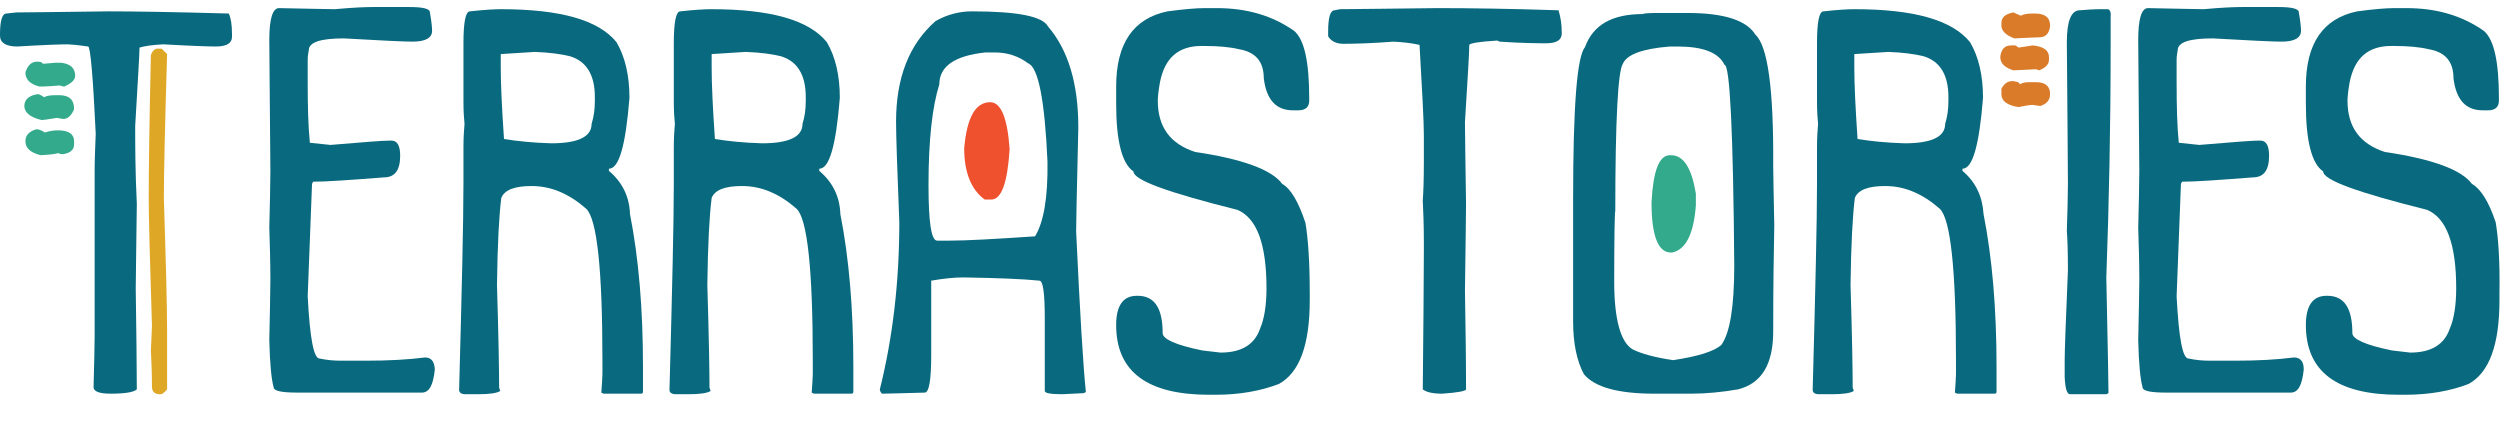
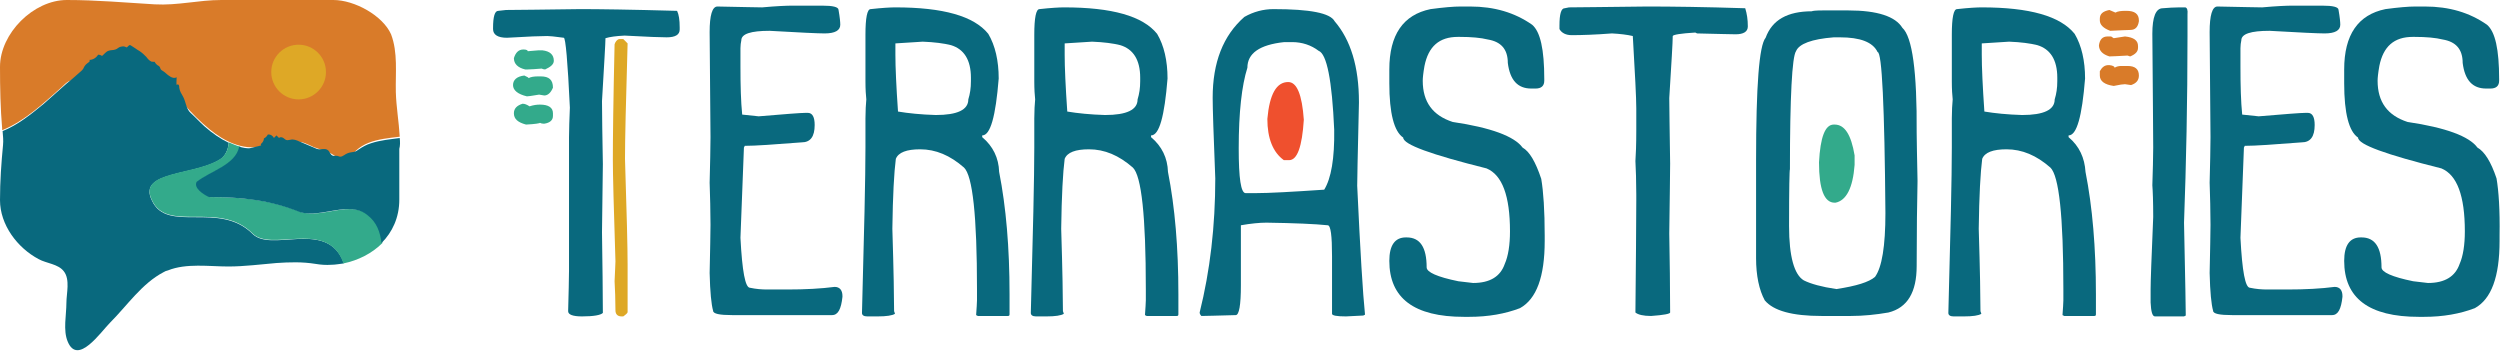
- <svg xmlns="http://www.w3.org/2000/svg" version="1.1" id="Layer_1" x="0px" y="0px" viewBox="0 0 462.3 80.8" style="enable-background:new 0 0 462.3 80.8;" xml:space="preserve">
+ <svg xmlns="http://www.w3.org/2000/svg" version="1.1" id="Layer_1" x="0px" y="0px" viewBox="0 0 576 80.8" style="enable-background:new 0 0 576 80.8;" xml:space="preserve">
  <style type="text/css">
	.st0{fill:#09697E;}
	.st1{fill:#33AA8B;}
	.st2{fill:#DEA826;}
	.st3{fill:#EF502E;}
	.st4{fill:#D97B29;}
</style>
  <g>
-     <path class="st0" d="M20,2.1C11.4,2.2,5.7,2.3,3,2.3L1.2,2.5C0.4,2.5,0,3.8,0,6.4v0.2c0,1.3,1.1,2,3.2,2c4.9-0.3,8-0.4,9.3-0.4   c0.4,0,1.7,0.1,3.8,0.4c0.4,0,0.9,5.4,1.4,16.1c-0.1,2.6-0.2,5-0.2,6.9v30.7c0,2-0.1,5.1-0.2,9.3c0,0.8,1.1,1.2,3.2,1.2   c2.7,0,4.3-0.3,4.8-0.8c0-4.8-0.1-11-0.2-18.6c0-1.6,0.1-6.8,0.2-15.7C25,31.5,25,26.6,25,23.3c0.5-8.6,0.8-13.4,0.8-14.5   c1-0.3,2.4-0.5,4.4-0.6c5.3,0.3,8.6,0.4,9.7,0.4c2,0,3-0.6,3-1.8V6.3c0-1.7-0.2-3-0.6-3.8C31.6,2.2,24.2,2.1,20,2.1z" />
-     <path class="st1" d="M10.7,24.1c-0.7,0-1.5,0.1-2.4,0.4c-0.6-0.4-1.1-0.6-1.6-0.6c-1.3,0.4-2,1.1-2,2.2c0,1.3,0.9,2.1,2.8,2.6   c2.1-0.1,3.2-0.3,3.2-0.4c0.2,0.1,0.5,0.2,0.8,0.2h0.2c1.3-0.2,2-0.8,2-1.8v-0.6C13.7,24.8,12.7,24.1,10.7,24.1z" />
-     <path class="st2" d="M29.9,9h-1c-0.5,0.2-0.8,0.6-1,1.2c-0.3,13-0.4,21.8-0.4,26.6c0,3.2,0.2,11,0.6,23.4c0,0.6-0.1,2.1-0.2,4.6   c0.1,1.9,0.2,4.2,0.2,6.7c0,0.9,0.5,1.4,1.4,1.4h0.4c0.7-0.5,1-0.8,1-1V61c0-3.9-0.2-12-0.6-24.4c0-4.2,0.2-13.1,0.6-26.6L29.9,9z" />
-     <path class="st1" d="M10.9,17.6h-0.6c-0.9,0-1.7,0.1-2.2,0.4c0-0.1-0.3-0.3-1-0.6c-1.7,0.2-2.6,1-2.6,2.2c0,1.2,1.1,2.1,3.2,2.6   c0.2,0,1.1-0.1,2.8-0.4l1.2,0.2c0.8,0,1.5-0.6,2-1.8C13.7,18.4,12.8,17.6,10.9,17.6z" />
-     <path class="st1" d="M11.3,11.6h-1l-2.4,0.2c0-0.2-0.3-0.4-1-0.4c-1.1,0-1.8,0.7-2.2,2c0,1.3,0.9,2.2,2.6,2.6h0.6   c0.8,0,1.8-0.1,3.2-0.2c0.2,0.1,0.5,0.2,0.8,0.2c1.3-0.6,2-1.2,2-2C13.9,12.6,13,11.8,11.3,11.6z" />
-     <path class="st0" d="M78.6,66.1c-3.1,0.4-6.7,0.6-10.9,0.6h-4.6c-1.3,0-2.6-0.1-4-0.4c-1.1,0-1.8-3.8-2.2-11.5L57.7,34l0.2-0.4   c2.4,0,6.7-0.3,13.1-0.8c2,0,3-1.3,3-4c0-1.8-0.5-2.8-1.6-2.8H72c-1.2,0-4.9,0.3-10.9,0.8l-3.8-0.4c-0.3-3-0.4-6.7-0.4-11.1v-4.2   c0-0.7,0.1-1.3,0.2-1.8c0-1.5,2.2-2.2,6.5-2.2c6.9,0.4,11.2,0.6,12.7,0.6c2.4,0,3.6-0.7,3.6-2c0-0.6-0.1-1.7-0.4-3.4   c0-0.7-1.3-1-3.8-1H69c-1.5,0-3.8,0.1-7.1,0.4c-1.3,0-4.8-0.1-10.3-0.2c-1.2,0-1.8,2-1.8,5.9c0,2.3,0.1,10.4,0.2,24.2   c0,2.6-0.1,6.1-0.2,10.5c0.1,3.2,0.2,6.4,0.2,9.7c0,2.2-0.1,5.9-0.2,11.1c0.1,4.4,0.4,7.3,0.8,8.7c0,0.7,1.5,1,4.4,1h23   c1.4,0,2.1-1.4,2.4-4.2v-0.2C80.3,66.9,79.8,66.1,78.6,66.1z" />
-     <path class="st0" d="M112.6,31.6v-0.4c1.9,0,3.1-4.4,3.8-13.1c0-4.1-0.8-7.6-2.4-10.3c-3.3-4.1-10.4-6.1-21.4-6.1   c-1.1,0-3,0.1-5.7,0.4c-0.8,0-1.2,2-1.2,5.9v10.7c0,1.9,0.1,3.3,0.2,4.2c-0.1,1.1-0.2,2.6-0.2,4.4V34c0,6.9-0.3,19.6-0.8,38.1   c0,0.5,0.4,0.8,1.2,0.8h2.4c2,0,3.4-0.2,4-0.6c0-0.1-0.1-0.3-0.2-0.6c0-2.9-0.1-9.3-0.4-19c0.1-7.7,0.4-13,0.8-16.1   c0.6-1.5,2.5-2.2,5.6-2.2c3.6,0,6.9,1.4,10.1,4.2c2,1.9,3,11.2,3,28v2.6c0,0.7-0.1,1.8-0.2,3.4l0.4,0.2h6.9c0.3,0,0.4-0.1,0.4-0.4   v-4.6c0-10.7-0.8-20.1-2.4-28.2C116.4,36.4,115.1,33.7,112.6,31.6z M110,18.7c0,1.6-0.2,2.9-0.6,4.2c0,2.4-2.5,3.6-7.5,3.6   c-3.4-0.1-6.3-0.4-8.7-0.8c-0.4-5.8-0.6-10.2-0.6-13.1V10l6.3-0.4c2.7,0.1,4.9,0.4,6.5,0.8c3,0.9,4.6,3.4,4.6,7.5V18.7z" />
-     <path class="st0" d="M151.5,31.6v-0.4c1.9,0,3.1-4.4,3.8-13.1c0-4.1-0.8-7.6-2.4-10.3c-3.3-4.1-10.4-6.1-21.4-6.1   c-1.1,0-3,0.1-5.7,0.4c-0.8,0-1.2,2-1.2,5.9v10.7c0,1.9,0.1,3.3,0.2,4.2c-0.1,1.1-0.2,2.6-0.2,4.4V34c0,6.9-0.3,19.6-0.8,38.1   c0,0.5,0.4,0.8,1.2,0.8h2.4c2,0,3.4-0.2,4-0.6c0-0.1-0.1-0.3-0.2-0.6c0-2.9-0.1-9.3-0.4-19c0.1-7.7,0.4-13,0.8-16.1   c0.6-1.5,2.5-2.2,5.6-2.2c3.6,0,6.9,1.4,10.1,4.2c2,1.9,3,11.2,3,28v2.6c0,0.7-0.1,1.8-0.2,3.4l0.4,0.2h6.9c0.3,0,0.4-0.1,0.4-0.4   v-4.6c0-10.7-0.8-20.1-2.4-28.2C155.3,36.4,154,33.7,151.5,31.6z M149,18.7c0,1.6-0.2,2.9-0.6,4.2c0,2.4-2.5,3.6-7.5,3.6   c-3.4-0.1-6.3-0.4-8.7-0.8c-0.4-5.8-0.6-10.2-0.6-13.1V10l6.3-0.4c2.7,0.1,4.9,0.4,6.5,0.8c3,0.9,4.6,3.4,4.6,7.5V18.7z" />
-     <path class="st3" d="M183.1,18.9c-2.7,0-4.3,2.8-4.8,8.5c0,4.5,1.3,7.7,3.8,9.5h1.2c1.9,0,3-3.1,3.4-9.3   C186.3,21.8,185.1,18.9,183.1,18.9z" />
-     <path class="st0" d="M199.4,23.7v-0.2c0-8.1-1.9-14.3-5.6-18.6c-1-1.9-5.7-2.8-14.1-2.8c-2.3,0-4.6,0.6-6.7,1.8   c-4.9,4.3-7.3,10.5-7.3,18.6c0,2.4,0.2,8.6,0.6,18.6c0,11-1.2,21.3-3.6,30.9c0,0.2,0.1,0.5,0.4,0.8c1.2,0,3.8-0.1,7.9-0.2   c0.8,0,1.2-2.3,1.2-6.9V51.9c2.3-0.4,4.3-0.6,5.9-0.6c6.5,0.1,11.2,0.3,14.1,0.6c0.7,0,1,2.4,1,7.1v13.3c0,0.4,1.1,0.6,3.2,0.6   c0.4,0,1.7-0.1,4-0.2l0.4-0.2c-0.5-4.8-1.1-14.7-1.8-29.7C199,42.1,199.1,35.8,199.4,23.7z M191.4,43.7c-7.4,0.5-12.7,0.8-15.9,0.8   h-2.2c-1.1,0-1.6-3.4-1.6-10.3c0-8.3,0.7-14.5,2-18.6c0-3.3,2.8-5.3,8.5-5.9h1.8c2.3,0,4.4,0.7,6.1,2c1.9,0.7,3.1,6.8,3.6,18.2   C193.8,36.5,193,41.1,191.4,43.7z" />
-     <path class="st0" d="M237.1,34c-1.9-2.6-7.3-4.6-16.1-5.9c-4.6-1.5-6.9-4.6-6.9-9.5c0-0.6,0.1-1.7,0.4-3.4c0.9-4.5,3.4-6.7,7.7-6.7   h0.4c2.7,0,4.9,0.2,6.5,0.6c3,0.5,4.6,2.2,4.6,5.4c0.5,4,2.3,5.9,5.4,5.9h1c1.3,0,2-0.6,2-1.8v-0.4c0-6.8-0.9-10.9-2.8-12.5   c-4-2.8-8.7-4.2-14.3-4.2h-2.2c-1.6,0-3.9,0.2-6.9,0.6c-6.3,1.3-9.5,5.9-9.5,13.9v3.2c0,6.9,1.1,11.1,3.2,12.5   c0,1.6,6.4,3.9,19.2,7.1c3.6,1.5,5.4,6.3,5.4,14.5c0,3.1-0.4,5.7-1.2,7.5c-1,2.9-3.4,4.4-7.3,4.4l-3.4-0.4c-4.9-1-7.3-2.1-7.3-3.2   c0-4.6-1.5-6.9-4.6-6.9h-0.2c-2.5,0-3.8,1.8-3.8,5.4c0,8.6,5.7,12.9,17.2,12.9h1.2c4.4,0,8.3-0.7,11.7-2c3.8-2.1,5.7-7.2,5.7-15.5   v-1.2c0-5.8-0.3-10.2-0.8-13.1C240.1,37.3,238.7,34.9,237.1,34z" />
-     <path class="st0" d="M265.8,1.5c-9.7,0.1-15.7,0.2-18,0.2l-1,0.2c-0.8,0-1.2,1.3-1.2,4v0.8c0.5,0.9,1.5,1.4,2.8,1.4   c2.3,0,5.4-0.1,9.3-0.4c1.9,0.1,3.5,0.3,4.8,0.6c0.5,8.7,0.8,14.2,0.8,16.7V30c0,3.4-0.1,5.7-0.2,7.1c0.1,2,0.2,4.6,0.2,7.7v1.4   c0,5.9-0.1,14.5-0.2,25.8c0.6,0.5,1.8,0.8,3.6,0.8c2.9-0.2,4.4-0.5,4.4-0.8c0-5.9-0.1-12-0.2-18.2c0.1-8.4,0.2-13.7,0.2-16.1   c-0.1-7.7-0.2-12.8-0.2-15.1c0.5-8.1,0.8-12.9,0.8-14.3c0.1-0.3,1.8-0.6,5.2-0.8l0.4,0.2C281.7,8,284.7,8,286,8   c1.8,0,2.8-0.6,2.8-1.8V6.1c0-1.6-0.2-2.9-0.6-4.2C279,1.6,271.5,1.5,265.8,1.5z" />
-     <path class="st0" d="M324.6,6.4c-1.6-2.6-5.7-4-12.5-4h-5.7c-1.7,0-2.6,0.1-2.6,0.2c-5.7,0-9.2,2-10.7,6.1   c-1.5,1.8-2.2,11.1-2.2,28.2v22.6c0,4,0.7,7.3,2,9.7c2,2.4,6.3,3.6,13.1,3.6h6.7c2.9,0,5.8-0.3,8.7-0.8c4.4-1.1,6.5-4.7,6.5-10.7   c0-8.2,0.1-14.7,0.2-19.6c-0.1-5.6-0.2-9.3-0.2-11.1C328,16.5,326.9,8.5,324.6,6.4z M318.3,63.8c-1.4,1.2-4.3,2.1-8.9,2.8   c-3.4-0.5-5.9-1.2-7.5-2c-2.2-1.3-3.4-5.5-3.4-12.5c0-8.7,0.1-13.1,0.2-13.1c0-16.8,0.5-25.9,1.4-27.2c0.7-1.7,3.6-2.8,8.7-3.2h1.4   c4.7,0,7.6,1.1,8.7,3.4c1,0,1.6,12.4,1.8,37.1C320.7,56.7,319.9,61.6,318.3,63.8z" />
-     <path class="st1" d="M309,28.7h-0.2c-2,0-3.1,2.9-3.4,8.7c0,6.2,1.2,9.3,3.6,9.3h0.2c2.5-0.5,4-3.4,4.4-8.7v-2.2   C312.8,31,311.3,28.7,309,28.7z" />
-     <path class="st0" d="M362.9,31.6v-0.4c1.9,0,3.1-4.4,3.8-13.1c0-4.1-0.8-7.6-2.4-10.3c-3.3-4.1-10.4-6.1-21.4-6.1   c-1.1,0-3,0.1-5.7,0.4c-0.8,0-1.2,2-1.2,5.9v10.7c0,1.9,0.1,3.3,0.2,4.2c-0.1,1.1-0.2,2.6-0.2,4.4V34c0,6.9-0.3,19.6-0.8,38.1   c0,0.5,0.4,0.8,1.2,0.8h2.4c2,0,3.4-0.2,4-0.6c0-0.1-0.1-0.3-0.2-0.6c0-2.9-0.1-9.3-0.4-19c0.1-7.7,0.4-13,0.8-16.1   c0.6-1.5,2.5-2.2,5.6-2.2c3.6,0,6.9,1.4,10.1,4.2c2,1.9,3,11.2,3,28v2.6c0,0.7-0.1,1.8-0.2,3.4l0.4,0.2h6.9c0.3,0,0.4-0.1,0.4-0.4   v-4.6c0-10.7-0.8-20.1-2.4-28.2C366.6,36.4,365.4,33.7,362.9,31.6z M360.3,18.7c0,1.6-0.2,2.9-0.6,4.2c0,2.4-2.5,3.6-7.5,3.6   c-3.4-0.1-6.3-0.4-8.7-0.8c-0.4-5.8-0.6-10.2-0.6-13.1V10l6.3-0.4c2.7,0.1,4.9,0.4,6.5,0.8c3,0.9,4.6,3.4,4.6,7.5V18.7z" />
-     <path class="st4" d="M376.5,15.2h-1.4c-0.6,0-1.1,0.1-1.6,0.4c0-0.3-0.4-0.5-1.2-0.6h-0.2c-0.9,0-1.5,0.5-2,1.4v1   c0,1.3,1.1,2.1,3.2,2.4c1.4-0.3,2.2-0.4,2.6-0.4l1.4,0.2c1.2-0.4,1.8-1.1,1.8-2.2C379.1,15.9,378.2,15.2,376.5,15.2z" />
-     <path class="st4" d="M372.3,13c0.8,0,2.2-0.1,4.2-0.2c0.3,0.1,0.5,0.2,0.6,0.2c1.2-0.5,1.8-1.1,1.8-2v-0.4c0-1.3-1-2-3-2.2   l-2.6,0.4l-0.6-0.4h-0.8c-1.2,0-1.8,0.7-2,2v0.2C369.9,11.7,370.7,12.5,372.3,13z" />
-     <path class="st4" d="M376.3,2.5h-0.4c-0.9,0-1.7,0.1-2.2,0.4l-1.4-0.6c-1.5,0.3-2.2,0.9-2.2,2v0.4c0,1,0.8,1.8,2.4,2.4   c2.4-0.1,3.9-0.2,4.6-0.2c1.2,0,1.8-0.7,2-2V4.7C379.1,3.2,378.1,2.5,376.3,2.5z" />
-     <path class="st0" d="M389.8,1.7h-1.4c-1.3,0-2.5,0.1-3.8,0.2c-1.6,0-2.4,2-2.4,5.9c0.1,13.7,0.2,22.5,0.2,26.2   c0,2.3-0.1,5.3-0.2,8.7c0.1,1.2,0.2,3.7,0.2,7.3c-0.4,9.4-0.6,14.9-0.6,16.7v3c0.1,2.1,0.4,3.2,1,3.2h6.7l0.4-0.2   c0-0.8-0.1-7.9-0.4-21.4c0.5-13.7,0.8-28,0.8-43v-5C390.4,2.3,390.2,1.8,389.8,1.7z" />
-     <path class="st0" d="M424.2,66.1c-3.1,0.4-6.7,0.6-10.9,0.6h-4.6c-1.3,0-2.6-0.1-4-0.4c-1.1,0-1.8-3.8-2.2-11.5l0.8-20.8l0.2-0.4   c2.4,0,6.7-0.3,13.1-0.8c2,0,3-1.3,3-4c0-1.8-0.5-2.8-1.6-2.8h-0.4c-1.2,0-4.9,0.3-10.9,0.8l-3.8-0.4c-0.3-3-0.4-6.7-0.4-11.1v-4.2   c0-0.7,0.1-1.3,0.2-1.8c0-1.5,2.2-2.2,6.5-2.2c6.9,0.4,11.2,0.6,12.7,0.6c2.4,0,3.6-0.7,3.6-2c0-0.6-0.1-1.7-0.4-3.4   c0-0.7-1.3-1-3.8-1h-6.7c-1.5,0-3.8,0.1-7.1,0.4c-1.3,0-4.8-0.1-10.3-0.2c-1.2,0-1.8,2-1.8,5.9c0,2.3,0.1,10.4,0.2,24.2   c0,2.6-0.1,6.1-0.2,10.5c0.1,3.2,0.2,6.4,0.2,9.7c0,2.2-0.1,5.9-0.2,11.1c0.1,4.4,0.4,7.3,0.8,8.7c0,0.7,1.5,1,4.4,1h23   c1.4,0,2.1-1.4,2.4-4.2v-0.2C426,66.9,425.4,66.1,424.2,66.1z" />
-     <path class="st0" d="M461.5,41.1c-1.3-3.9-2.8-6.2-4.4-7.1c-1.9-2.6-7.3-4.6-16.1-5.9c-4.6-1.5-6.9-4.6-6.9-9.5   c0-0.6,0.1-1.7,0.4-3.4c0.9-4.5,3.4-6.7,7.7-6.7h0.4c2.7,0,4.9,0.2,6.5,0.6c3,0.5,4.6,2.2,4.6,5.4c0.5,4,2.3,5.9,5.4,5.9h1   c1.3,0,2-0.6,2-1.8v-0.4c0-6.8-0.9-10.9-2.8-12.5c-4-2.8-8.7-4.2-14.3-4.2h-2.2c-1.6,0-3.9,0.2-6.9,0.6c-6.3,1.3-9.5,5.9-9.5,13.9   v3.2c0,6.9,1.1,11.1,3.2,12.5c0,1.6,6.4,3.9,19.2,7.1c3.6,1.5,5.4,6.3,5.4,14.5c0,3.1-0.4,5.7-1.2,7.5c-1,2.9-3.4,4.4-7.3,4.4   l-3.4-0.4c-4.9-1-7.3-2.1-7.3-3.2c0-4.6-1.5-6.9-4.6-6.9h-0.2c-2.5,0-3.8,1.8-3.8,5.4c0,8.6,5.7,12.9,17.2,12.9h1.2   c4.4,0,8.3-0.7,11.7-2c3.8-2.1,5.7-7.2,5.7-15.5v-1.2C462.3,48.4,462,44,461.5,41.1z" />
+     <path class="st0" d="M133.7,2.1c-8.7,0.1-14.3,0.2-17.1,0.2l-1.8,0.2c-0.8,0-1.2,1.3-1.2,4v0.2c0,1.3,1.1,2,3.2,2   c4.9-0.3,8-0.4,9.3-0.4c0.4,0,1.7,0.1,3.8,0.4c0.4,0,0.9,5.4,1.4,16.1c-0.1,2.6-0.2,5-0.2,6.9v30.7c0,2-0.1,5.1-0.2,9.3   c0,0.8,1.1,1.2,3.2,1.2c2.7,0,4.3-0.3,4.8-0.8c0-4.8-0.1-11-0.2-18.6c0-1.6,0.1-6.8,0.2-15.7c-0.1-6.3-0.2-11.1-0.2-14.5   c0.5-8.6,0.8-13.4,0.8-14.5c1-0.3,2.4-0.5,4.4-0.6c5.3,0.3,8.6,0.4,9.7,0.4c2,0,3-0.6,3-1.8V6.3c0-1.7-0.2-3-0.6-3.8   C145.3,2.2,137.9,2.1,133.7,2.1z" />
+     <path class="st1" d="M124.4,24.1c-0.7,0-1.5,0.1-2.4,0.4c-0.6-0.4-1.1-0.6-1.6-0.6c-1.3,0.4-2,1.1-2,2.2c0,1.3,0.9,2.1,2.8,2.6   c2.1-0.1,3.2-0.3,3.2-0.4c0.2,0.1,0.5,0.2,0.8,0.2h0.2c1.3-0.2,2-0.8,2-1.8v-0.6C127.4,24.8,126.4,24.1,124.4,24.1z" />
+     <path class="st2" d="M143.6,9h-1c-0.5,0.2-0.8,0.6-1,1.2c-0.3,13-0.4,21.8-0.4,26.6c0,3.2,0.2,11,0.6,23.4c0,0.6-0.1,2.1-0.2,4.6   c0.1,1.9,0.2,4.2,0.2,6.7c0,0.9,0.5,1.4,1.4,1.4h0.4c0.7-0.5,1-0.8,1-1V61c0-3.9-0.2-12-0.6-24.4c0-4.2,0.2-13.1,0.6-26.6L143.6,9z   " />
+     <path class="st1" d="M124.6,17.6H124c-0.9,0-1.7,0.1-2.2,0.4c0-0.1-0.3-0.3-1-0.6c-1.7,0.2-2.6,1-2.6,2.2c0,1.2,1.1,2.1,3.2,2.6   c0.2,0,1.1-0.1,2.8-0.4l1.2,0.2c0.8,0,1.5-0.6,2-1.8C127.4,18.4,126.5,17.6,124.6,17.6z" />
+     <path class="st1" d="M125,11.6h-1l-2.4,0.2c0-0.2-0.3-0.4-1-0.4c-1.1,0-1.8,0.7-2.2,2c0,1.3,0.9,2.2,2.6,2.6h0.6   c0.8,0,1.8-0.1,3.2-0.2c0.2,0.1,0.5,0.2,0.8,0.2c1.3-0.6,2-1.2,2-2C127.6,12.6,126.7,11.8,125,11.6z" />
+     <path class="st0" d="M192.3,66.1c-3.1,0.4-6.7,0.6-10.9,0.6h-4.6c-1.3,0-2.6-0.1-4-0.4c-1.1,0-1.8-3.8-2.2-11.5l0.8-20.8l0.2-0.4   c2.4,0,6.7-0.3,13.1-0.8c2,0,3-1.3,3-4c0-1.8-0.5-2.8-1.6-2.8h-0.4c-1.2,0-4.9,0.3-10.9,0.8l-3.8-0.4c-0.3-3-0.4-6.7-0.4-11.1v-4.2   c0-0.7,0.1-1.3,0.2-1.8c0-1.5,2.2-2.2,6.5-2.2c6.9,0.4,11.2,0.6,12.7,0.6c2.4,0,3.6-0.7,3.6-2c0-0.6-0.1-1.7-0.4-3.4   c0-0.7-1.3-1-3.8-1h-6.7c-1.5,0-3.8,0.1-7.1,0.4c-1.3,0-4.8-0.1-10.3-0.2c-1.2,0-1.8,2-1.8,5.9c0,2.3,0.1,10.4,0.2,24.2   c0,2.6-0.1,6.1-0.2,10.5c0.1,3.2,0.2,6.4,0.2,9.7c0,2.2-0.1,5.9-0.2,11.1c0.1,4.4,0.4,7.3,0.8,8.7c0,0.7,1.5,1,4.4,1h23   c1.4,0,2.1-1.4,2.4-4.2v-0.2C194.1,66.9,193.5,66.1,192.3,66.1z" />
+     <path class="st0" d="M226.3,31.6v-0.4c1.9,0,3.1-4.4,3.8-13.1c0-4.1-0.8-7.6-2.4-10.3c-3.3-4.1-10.4-6.1-21.4-6.1   c-1.1,0-3,0.1-5.7,0.4c-0.8,0-1.2,2-1.2,5.9v10.7c0,1.9,0.1,3.3,0.2,4.2c-0.1,1.1-0.2,2.6-0.2,4.4V34c0,6.9-0.3,19.6-0.8,38.1   c0,0.5,0.4,0.8,1.2,0.8h2.4c2,0,3.4-0.2,4-0.6c0-0.1-0.1-0.3-0.2-0.6c0-2.9-0.1-9.3-0.4-19c0.1-7.7,0.4-13,0.8-16.1   c0.6-1.5,2.5-2.2,5.6-2.2c3.6,0,6.9,1.4,10.1,4.2c2,1.9,3,11.2,3,28v2.6c0,0.7-0.1,1.8-0.2,3.4l0.4,0.2h6.9c0.3,0,0.4-0.1,0.4-0.4   v-4.6c0-10.7-0.8-20.1-2.4-28.2C230.1,36.4,228.8,33.7,226.3,31.6z M223.7,18.7c0,1.6-0.2,2.9-0.6,4.2c0,2.4-2.5,3.6-7.5,3.6   c-3.4-0.1-6.3-0.4-8.7-0.8c-0.4-5.8-0.6-10.2-0.6-13.1V10l6.3-0.4c2.7,0.1,4.9,0.4,6.5,0.8c3,0.9,4.6,3.4,4.6,7.5V18.7z" />
+     <path class="st0" d="M265.2,31.6v-0.4c1.9,0,3.1-4.4,3.8-13.1c0-4.1-0.8-7.6-2.4-10.3c-3.3-4.1-10.4-6.1-21.4-6.1   c-1.1,0-3,0.1-5.7,0.4c-0.8,0-1.2,2-1.2,5.9v10.7c0,1.9,0.1,3.3,0.2,4.2c-0.1,1.1-0.2,2.6-0.2,4.4V34c0,6.9-0.3,19.6-0.8,38.1   c0,0.5,0.4,0.8,1.2,0.8h2.4c2,0,3.4-0.2,4-0.6c0-0.1-0.1-0.3-0.2-0.6c0-2.9-0.1-9.3-0.4-19c0.1-7.7,0.4-13,0.8-16.1   c0.6-1.5,2.5-2.2,5.6-2.2c3.6,0,6.9,1.4,10.1,4.2c2,1.9,3,11.2,3,28v2.6c0,0.7-0.1,1.8-0.2,3.4l0.4,0.2h6.9c0.3,0,0.4-0.1,0.4-0.4   v-4.6c0-10.7-0.8-20.1-2.4-28.2C269,36.4,267.7,33.7,265.2,31.6z M262.7,18.7c0,1.6-0.2,2.9-0.6,4.2c0,2.4-2.5,3.6-7.5,3.6   c-3.4-0.1-6.3-0.4-8.7-0.8c-0.4-5.8-0.6-10.2-0.6-13.1V10l6.3-0.4c2.7,0.1,4.9,0.4,6.5,0.8c3,0.9,4.6,3.4,4.6,7.5V18.7z" />
+     <path class="st3" d="M296.8,18.9c-2.7,0-4.3,2.8-4.8,8.5c0,4.5,1.3,7.7,3.8,9.5h1.2c1.9,0,3-3.1,3.4-9.3   C300,21.8,298.8,18.9,296.8,18.9z" />
+     <path class="st0" d="M313.1,23.7v-0.2c0-8.1-1.9-14.3-5.6-18.6c-1-1.9-5.7-2.8-14.1-2.8c-2.3,0-4.6,0.6-6.7,1.8   c-4.9,4.3-7.3,10.5-7.3,18.6c0,2.4,0.2,8.6,0.6,18.6c0,11-1.2,21.3-3.6,30.9c0,0.2,0.1,0.5,0.4,0.8c1.2,0,3.8-0.1,7.9-0.2   c0.8,0,1.2-2.3,1.2-6.9V51.9c2.3-0.4,4.3-0.6,5.9-0.6c6.5,0.1,11.2,0.3,14.1,0.6c0.7,0,1,2.4,1,7.1v13.3c0,0.4,1.1,0.6,3.2,0.6   c0.4,0,1.7-0.1,4-0.2l0.4-0.2c-0.5-4.8-1.1-14.7-1.8-29.7C312.7,42.1,312.8,35.8,313.1,23.7z M305.1,43.7   c-7.4,0.5-12.7,0.8-15.9,0.8h-2.2c-1.1,0-1.6-3.4-1.6-10.3c0-8.3,0.7-14.5,2-18.6c0-3.3,2.8-5.3,8.5-5.9h1.8c2.3,0,4.4,0.7,6.1,2   c1.9,0.7,3.1,6.8,3.6,18.2C307.5,36.5,306.7,41.1,305.1,43.7z" />
+     <path class="st0" d="M350.8,34c-1.9-2.6-7.3-4.6-16.1-5.9c-4.6-1.5-6.9-4.6-6.9-9.5c0-0.6,0.1-1.7,0.4-3.4c0.9-4.5,3.4-6.7,7.7-6.7   h0.4c2.7,0,4.9,0.2,6.5,0.6c3,0.5,4.6,2.2,4.6,5.4c0.5,4,2.3,5.9,5.4,5.9h1c1.3,0,2-0.6,2-1.8v-0.4c0-6.8-0.9-10.9-2.8-12.5   c-4-2.8-8.7-4.2-14.3-4.2h-2.2c-1.6,0-3.9,0.2-6.9,0.6c-6.3,1.3-9.5,5.9-9.5,13.9v3.2c0,6.9,1.1,11.1,3.2,12.5   c0,1.6,6.4,3.9,19.2,7.1c3.6,1.5,5.4,6.3,5.4,14.5c0,3.1-0.4,5.7-1.2,7.5c-1,2.9-3.4,4.4-7.3,4.4l-3.4-0.4c-4.9-1-7.3-2.1-7.3-3.2   c0-4.6-1.5-6.9-4.6-6.9h-0.2c-2.5,0-3.8,1.8-3.8,5.4c0,8.6,5.7,12.9,17.2,12.9h1.2c4.4,0,8.3-0.7,11.7-2c3.8-2.1,5.7-7.2,5.7-15.5   v-1.2c0-5.8-0.3-10.2-0.8-13.1C353.8,37.3,352.4,34.9,350.8,34z" />
+     <path class="st0" d="M379.5,1.5c-9.7,0.1-15.7,0.2-18,0.2l-1,0.2c-0.8,0-1.2,1.3-1.2,4v0.8c0.5,0.9,1.5,1.4,2.8,1.4   c2.3,0,5.4-0.1,9.3-0.4c1.9,0.1,3.5,0.3,4.8,0.6c0.5,8.7,0.8,14.2,0.8,16.7V30c0,3.4-0.1,5.7-0.2,7.1c0.1,2,0.2,4.6,0.2,7.7v1.4   c0,5.9-0.1,14.5-0.2,25.8c0.6,0.5,1.8,0.8,3.6,0.8c2.9-0.2,4.4-0.5,4.4-0.8c0-5.9-0.1-12-0.2-18.2c0.1-8.4,0.2-13.7,0.2-16.1   c-0.1-7.7-0.2-12.8-0.2-15.1c0.5-8.1,0.8-12.9,0.8-14.3c0.1-0.3,1.8-0.6,5.2-0.8l0.4,0.2c4.6,0.1,7.6,0.2,8.9,0.2   c1.8,0,2.8-0.6,2.8-1.8V6.1c0-1.6-0.2-2.9-0.6-4.2C392.7,1.6,385.2,1.5,379.5,1.5z" />
+     <path class="st0" d="M438.3,6.4c-1.6-2.6-5.7-4-12.5-4h-5.7c-1.7,0-2.6,0.1-2.6,0.2c-5.7,0-9.2,2-10.7,6.1   c-1.5,1.8-2.2,11.1-2.2,28.2v22.6c0,4,0.7,7.3,2,9.7c2,2.4,6.3,3.6,13.1,3.6h6.7c2.9,0,5.8-0.3,8.7-0.8c4.4-1.1,6.5-4.7,6.5-10.7   c0-8.2,0.1-14.7,0.2-19.6c-0.1-5.6-0.2-9.3-0.2-11.1C441.7,16.5,440.6,8.5,438.3,6.4z M432,63.8c-1.4,1.2-4.3,2.1-8.9,2.8   c-3.4-0.5-5.9-1.2-7.5-2c-2.2-1.3-3.4-5.5-3.4-12.5c0-8.7,0.1-13.1,0.2-13.1c0-16.8,0.5-25.9,1.4-27.2c0.7-1.7,3.6-2.8,8.7-3.2h1.4   c4.7,0,7.6,1.1,8.7,3.4c1,0,1.6,12.4,1.8,37.1C434.4,56.7,433.6,61.6,432,63.8z" />
+     <path class="st1" d="M422.7,28.7h-0.2c-2,0-3.1,2.9-3.4,8.7c0,6.2,1.2,9.3,3.6,9.3h0.2c2.5-0.5,4-3.4,4.4-8.7v-2.2   C426.5,31,425,28.7,422.7,28.7z" />
+     <path class="st0" d="M476.6,31.6v-0.4c1.9,0,3.1-4.4,3.8-13.1c0-4.1-0.8-7.6-2.4-10.3c-3.3-4.1-10.4-6.1-21.4-6.1   c-1.1,0-3,0.1-5.7,0.4c-0.8,0-1.2,2-1.2,5.9v10.7c0,1.9,0.1,3.3,0.2,4.2c-0.1,1.1-0.2,2.6-0.2,4.4V34c0,6.9-0.3,19.6-0.8,38.1   c0,0.5,0.4,0.8,1.2,0.8h2.4c2,0,3.4-0.2,4-0.6c0-0.1-0.1-0.3-0.2-0.6c0-2.9-0.1-9.3-0.4-19c0.1-7.7,0.4-13,0.8-16.1   c0.6-1.5,2.5-2.2,5.6-2.2c3.6,0,6.9,1.4,10.1,4.2c2,1.9,3,11.2,3,28v2.6c0,0.7-0.1,1.8-0.2,3.4l0.4,0.2h6.9c0.3,0,0.4-0.1,0.4-0.4   v-4.6c0-10.7-0.8-20.1-2.4-28.2C480.3,36.4,479.1,33.7,476.6,31.6z M474,18.7c0,1.6-0.2,2.9-0.6,4.2c0,2.4-2.5,3.6-7.5,3.6   c-3.4-0.1-6.3-0.4-8.7-0.8c-0.4-5.8-0.6-10.2-0.6-13.1V10l6.3-0.4c2.7,0.1,4.9,0.4,6.5,0.8c3,0.9,4.6,3.4,4.6,7.5V18.7z" />
+     <path class="st4" d="M490.2,15.2h-1.4c-0.6,0-1.1,0.1-1.6,0.4c0-0.3-0.4-0.5-1.2-0.6h-0.2c-0.9,0-1.5,0.5-2,1.4v1   c0,1.3,1.1,2.1,3.2,2.4c1.4-0.3,2.2-0.4,2.6-0.4l1.4,0.2c1.2-0.4,1.8-1.1,1.8-2.2C492.8,15.9,491.9,15.2,490.2,15.2z" />
+     <path class="st4" d="M486,13c0.8,0,2.2-0.1,4.2-0.2c0.3,0.1,0.5,0.2,0.6,0.2c1.2-0.5,1.8-1.1,1.8-2v-0.4c0-1.3-1-2-3-2.2L487,8.8   l-0.6-0.4h-0.8c-1.2,0-1.8,0.7-2,2v0.2C483.7,11.7,484.4,12.5,486,13z" />
+     <path class="st4" d="M490,2.5h-0.4c-0.9,0-1.7,0.1-2.2,0.4L486,2.3c-1.5,0.3-2.2,0.9-2.2,2v0.4c0,1,0.8,1.8,2.4,2.4   c2.4-0.1,3.9-0.2,4.6-0.2c1.2,0,1.8-0.7,2-2V4.7C492.8,3.2,491.8,2.5,490,2.5z" />
+     <path class="st0" d="M503.5,1.7h-1.4c-1.3,0-2.5,0.1-3.8,0.2c-1.6,0-2.4,2-2.4,5.9c0.1,13.7,0.2,22.5,0.2,26.2   c0,2.3-0.1,5.3-0.2,8.7c0.1,1.2,0.2,3.7,0.2,7.3c-0.4,9.4-0.6,14.9-0.6,16.7v3c0.1,2.1,0.4,3.2,1,3.2h6.7l0.4-0.2   c0-0.8-0.1-7.9-0.4-21.4c0.5-13.7,0.8-28,0.8-43v-5C504.1,2.3,503.9,1.8,503.5,1.7z" />
+     <path class="st0" d="M537.9,66.1c-3.1,0.4-6.7,0.6-10.9,0.6h-4.6c-1.3,0-2.6-0.1-4-0.4c-1.1,0-1.8-3.8-2.2-11.5l0.8-20.8l0.2-0.4   c2.4,0,6.7-0.3,13.1-0.8c2,0,3-1.3,3-4c0-1.8-0.5-2.8-1.6-2.8h-0.4c-1.2,0-4.9,0.3-10.9,0.8l-3.8-0.4c-0.3-3-0.4-6.7-0.4-11.1v-4.2   c0-0.7,0.1-1.3,0.2-1.8c0-1.5,2.2-2.2,6.5-2.2c6.9,0.4,11.2,0.6,12.7,0.6c2.4,0,3.6-0.7,3.6-2c0-0.6-0.1-1.7-0.4-3.4   c0-0.7-1.3-1-3.8-1h-6.7c-1.5,0-3.8,0.1-7.1,0.4c-1.3,0-4.8-0.1-10.3-0.2c-1.2,0-1.8,2-1.8,5.9c0,2.3,0.1,10.4,0.2,24.2   c0,2.6-0.1,6.1-0.2,10.5c0.1,3.2,0.2,6.4,0.2,9.7c0,2.2-0.1,5.9-0.2,11.1c0.1,4.4,0.4,7.3,0.8,8.7c0,0.7,1.5,1,4.4,1h23   c1.4,0,2.1-1.4,2.4-4.2v-0.2C539.7,66.9,539.1,66.1,537.9,66.1z" />
+     <path class="st0" d="M575.2,41.1c-1.3-3.9-2.8-6.2-4.4-7.1c-1.9-2.6-7.3-4.6-16.1-5.9c-4.6-1.5-6.9-4.6-6.9-9.5   c0-0.6,0.1-1.7,0.4-3.4c0.9-4.5,3.4-6.7,7.7-6.7h0.4c2.7,0,4.9,0.2,6.5,0.6c3,0.5,4.6,2.2,4.6,5.4c0.5,4,2.3,5.9,5.4,5.9h1   c1.3,0,2-0.6,2-1.8v-0.4c0-6.8-0.9-10.9-2.8-12.5c-4-2.8-8.7-4.2-14.3-4.2h-2.2c-1.6,0-3.9,0.2-6.9,0.6c-6.3,1.3-9.5,5.9-9.5,13.9   v3.2c0,6.9,1.1,11.1,3.2,12.5c0,1.6,6.4,3.9,19.2,7.1c3.6,1.5,5.4,6.3,5.4,14.5c0,3.1-0.4,5.7-1.2,7.5c-1,2.9-3.4,4.4-7.3,4.4   l-3.4-0.4c-4.9-1-7.3-2.1-7.3-3.2c0-4.6-1.5-6.9-4.6-6.9h-0.2c-2.5,0-3.8,1.8-3.8,5.4c0,8.6,5.7,12.9,17.2,12.9h1.2   c4.4,0,8.3-0.7,11.7-2c3.8-2.1,5.7-7.2,5.7-15.5v-1.2C576,48.4,575.7,44,575.2,41.1z" />
+   </g>
+   <g>
+     <path class="st4" d="M32.9,17.6c1.1,0.4,2.2,0.9,3.3,1.4c0.2,0,0.7,0.3,0.9,0.4c0.4,0.2,0.7,0.4,1.1,0.5c0.5,0.3,1.2,0.5,1.6,0.9   c0.9,1.1,1.7,2.2,2.6,3.2c1.8,2.1,3.8,4.1,5.9,5.8c3.3,2.7,7.6,4.9,12,3.9c1.6-0.5,3.3-0.8,4.9-1c1.4-0.1,3.1-0.2,4.5,0.1   c0.7,0.2,1.5,0.6,2.2,0.9c0.3,0.2,0.7,0.3,1,0.4c1.2,0.5,2.5,0.7,3.6,1.4c1.2,0.7,2.3,1.6,3.3,2.4c2.4-5.4,7.2-5.8,12.3-6.4   c-0.2-3.5-0.8-6.8-0.9-10.3c-0.1-4.4,0.5-9.1-1.1-13.3C88.2,3.6,81.7,0,76.8,0C68.2,0,59.6,0,51,0c-5.3,0-10,1.3-15.4,1   c-6.7-0.4-13.4-1-20.2-1C7.7,0,0,7.7,0,15.4c0,4.8,0.1,9.5,0.5,14.3c0,0.1,0,0.2,0,0.3c5.2-2.1,9.5-6.2,13.7-9.9   c0.5-0.5,1.1-1.1,1.7-1.4c0.8-0.3,1.6-0.5,2.5-0.7c3.1-0.6,6.2-1.2,9.3-1.2c1.7,0,3.5,0.2,5.1,0.7C32.8,17.6,32.9,17.6,32.9,17.6z" />
+     <path class="st0" d="M58.2,53.9c-7.7-7.7-19.7,0-23.2-7.7c-3.5-7,10.6-5.6,16.2-9.8c1-1,1.4-2.3,1.5-3.5c-1.9-0.9-3.8-2.2-5.6-3.8   c-1.1-1-2.1-2.1-3.2-3.1c-1-0.9-1.1-2.6-1.7-3.7c-0.4-0.7-0.8-1.3-0.9-2.1c0-0.2,0-0.4-0.1-0.6c-0.1-0.2-0.4-0.2-0.5,0   c-0.1-0.6,0-1.2,0-1.8c-0.5,0.3-1.2,0.1-1.7-0.3c-0.5-0.3-0.9-0.8-1.4-1.1c-0.2-0.1-0.5-0.3-0.6-0.5c-0.1-0.2-0.1-0.4-0.3-0.6   c-0.1-0.1-0.2-0.2-0.3-0.2c-0.3-0.2-0.6-0.5-0.8-0.9c0.1,0.1-0.7,0-0.7,0c-0.5-0.2-0.9-0.7-1.2-1.1c-0.5-0.5-0.9-0.9-1.5-1.3   c-0.7-0.4-1.3-0.9-2-1.3c-0.1,0-0.1-0.1-0.2-0.1c-0.4-0.1-0.6,0.6-0.9,0.5c-0.1,0-0.1-0.1-0.2-0.1c-0.4-0.2-0.8-0.1-1.2,0   s-0.7,0.5-1.1,0.6c-0.5,0.2-1.1,0.1-1.6,0.3c-0.6,0.2-1,0.8-1.5,1.2c-0.2-0.2-0.6-0.3-0.9-0.3c-0.4,0.7-1.2,1.2-2,1.2   c0.1,0.1,0.1,0.4-0.1,0.5c-0.1,0.1-0.3,0.2-0.4,0.3c-0.4,0.3-0.7,0.7-0.9,1.2c-0.3,0.5-0.7,0.7-1.1,1.1c-0.9,0.8-1.8,1.6-2.7,2.3   c-1.8,1.6-3.5,3.1-5.3,4.7c-2.9,2.4-6,4.9-9.5,6.3c0.1,1.1,0.2,2.2,0.1,3.2C0.3,37.6,0,41.8,0,46.1c0,5.7,4,11,8.9,13.6   c1.8,1,4.5,1.1,5.8,2.8c1.5,1.9,0.6,5.1,0.6,7.3c0,2.8-0.8,6.3,0.3,8.9c2.3,5.6,7.6-2.2,9.8-4.4c3.9-3.9,7.3-9,12.3-11.6   c0.3-0.2,0.6-0.3,1-0.4c4.2-1.7,9.5-0.9,13.9-0.9c3.8,0,7.4-0.5,11.1-0.8c3-0.2,5.9-0.3,9,0.2c1.2,0.2,2.4,0.3,3.7,0.2   c0.9,0,1.8-0.2,2.8-0.3c-0.1-0.4-0.3-0.9-0.5-1.3C74.4,51,62.4,58.1,58.2,53.9z" />
+     <path class="st1" d="M85,49.6c-4.2-3.5-10.6,0.7-15.5-0.7c-7-2.8-13.4-3.5-21.1-3.5c-1.4-0.7-3.5-2.1-2.8-3.5   c3.1-2.5,9-3.9,9.8-8.1c-0.5-0.1-1-0.3-1.5-0.5c-0.4-0.2-0.8-0.3-1.2-0.5c-0.1,1.2-0.4,2.4-1.5,3.5c-5.6,4.2-19.7,2.8-16.2,9.8   c3.5,7.7,15.5,0,23.2,7.7c4.2,4.2,16.2-2.8,20.4,5.6c0.2,0.4,0.4,0.9,0.5,1.3c3.4-0.7,6.6-2.3,9-4.7C87.9,53.5,87.1,51.2,85,49.6z" />
+     <path class="st0" d="M92.1,31.8c-2.2,0.3-4.5,0.5-6.6,1.2c-1,0.3-1.9,0.8-2.8,1.4c-0.4,0.3-0.7,0.5-1.2,0.6   c-0.5,0.1-0.9,0.1-1.4,0.3c-0.6,0.2-1.1,0.8-1.7,0.8c-0.3,0-0.5-0.2-0.8-0.2c-0.3,0-0.5,0-0.8,0c-0.7-0.1-0.8-1.1-1.4-1.4   c-0.5-0.3-1.2-0.1-1.8-0.1c-0.4,0-0.9-0.2-1.3-0.4c-1.1-0.5-2.2-0.9-3.3-1.4c-0.7-0.3-1.4-0.6-2.1-0.4c-0.2,0-0.4,0.1-0.7,0.1   c-0.4,0-0.6-0.3-0.9-0.5c-0.3-0.2-0.8-0.3-1,0c-0.2-0.2-0.4-0.4-0.6-0.6c-0.2,0.2-0.4,0.4-0.6,0.6c-0.2-0.5-0.8-0.9-1.4-0.8   c-0.2,0.4-0.5,0.7-0.9,0.9c0,0.4-0.2,0.8-0.5,1.1c-0.2,0.1-0.3,0.4-0.1,0.5c-0.8,0.2-1.6,0.4-2.4,0.6c-0.8,0.2-1.9-0.1-2.7-0.3   c-0.8,4.2-6.7,5.6-9.8,8.1c-0.7,1.4,1.4,2.8,2.8,3.5c7.7,0,14.1,0.7,21.1,3.5c4.9,1.4,11.3-2.8,15.5,0.7c2.1,1.6,2.9,3.9,3.2,6.4   c2.5-2.5,4.1-5.9,4.1-10c0-3.9,0-7.8,0-11.7C92.2,33.6,92.2,32.7,92.1,31.8z" />
+     <circle class="st2" cx="68.8" cy="16.6" r="6.3" />
  </g>
</svg>
